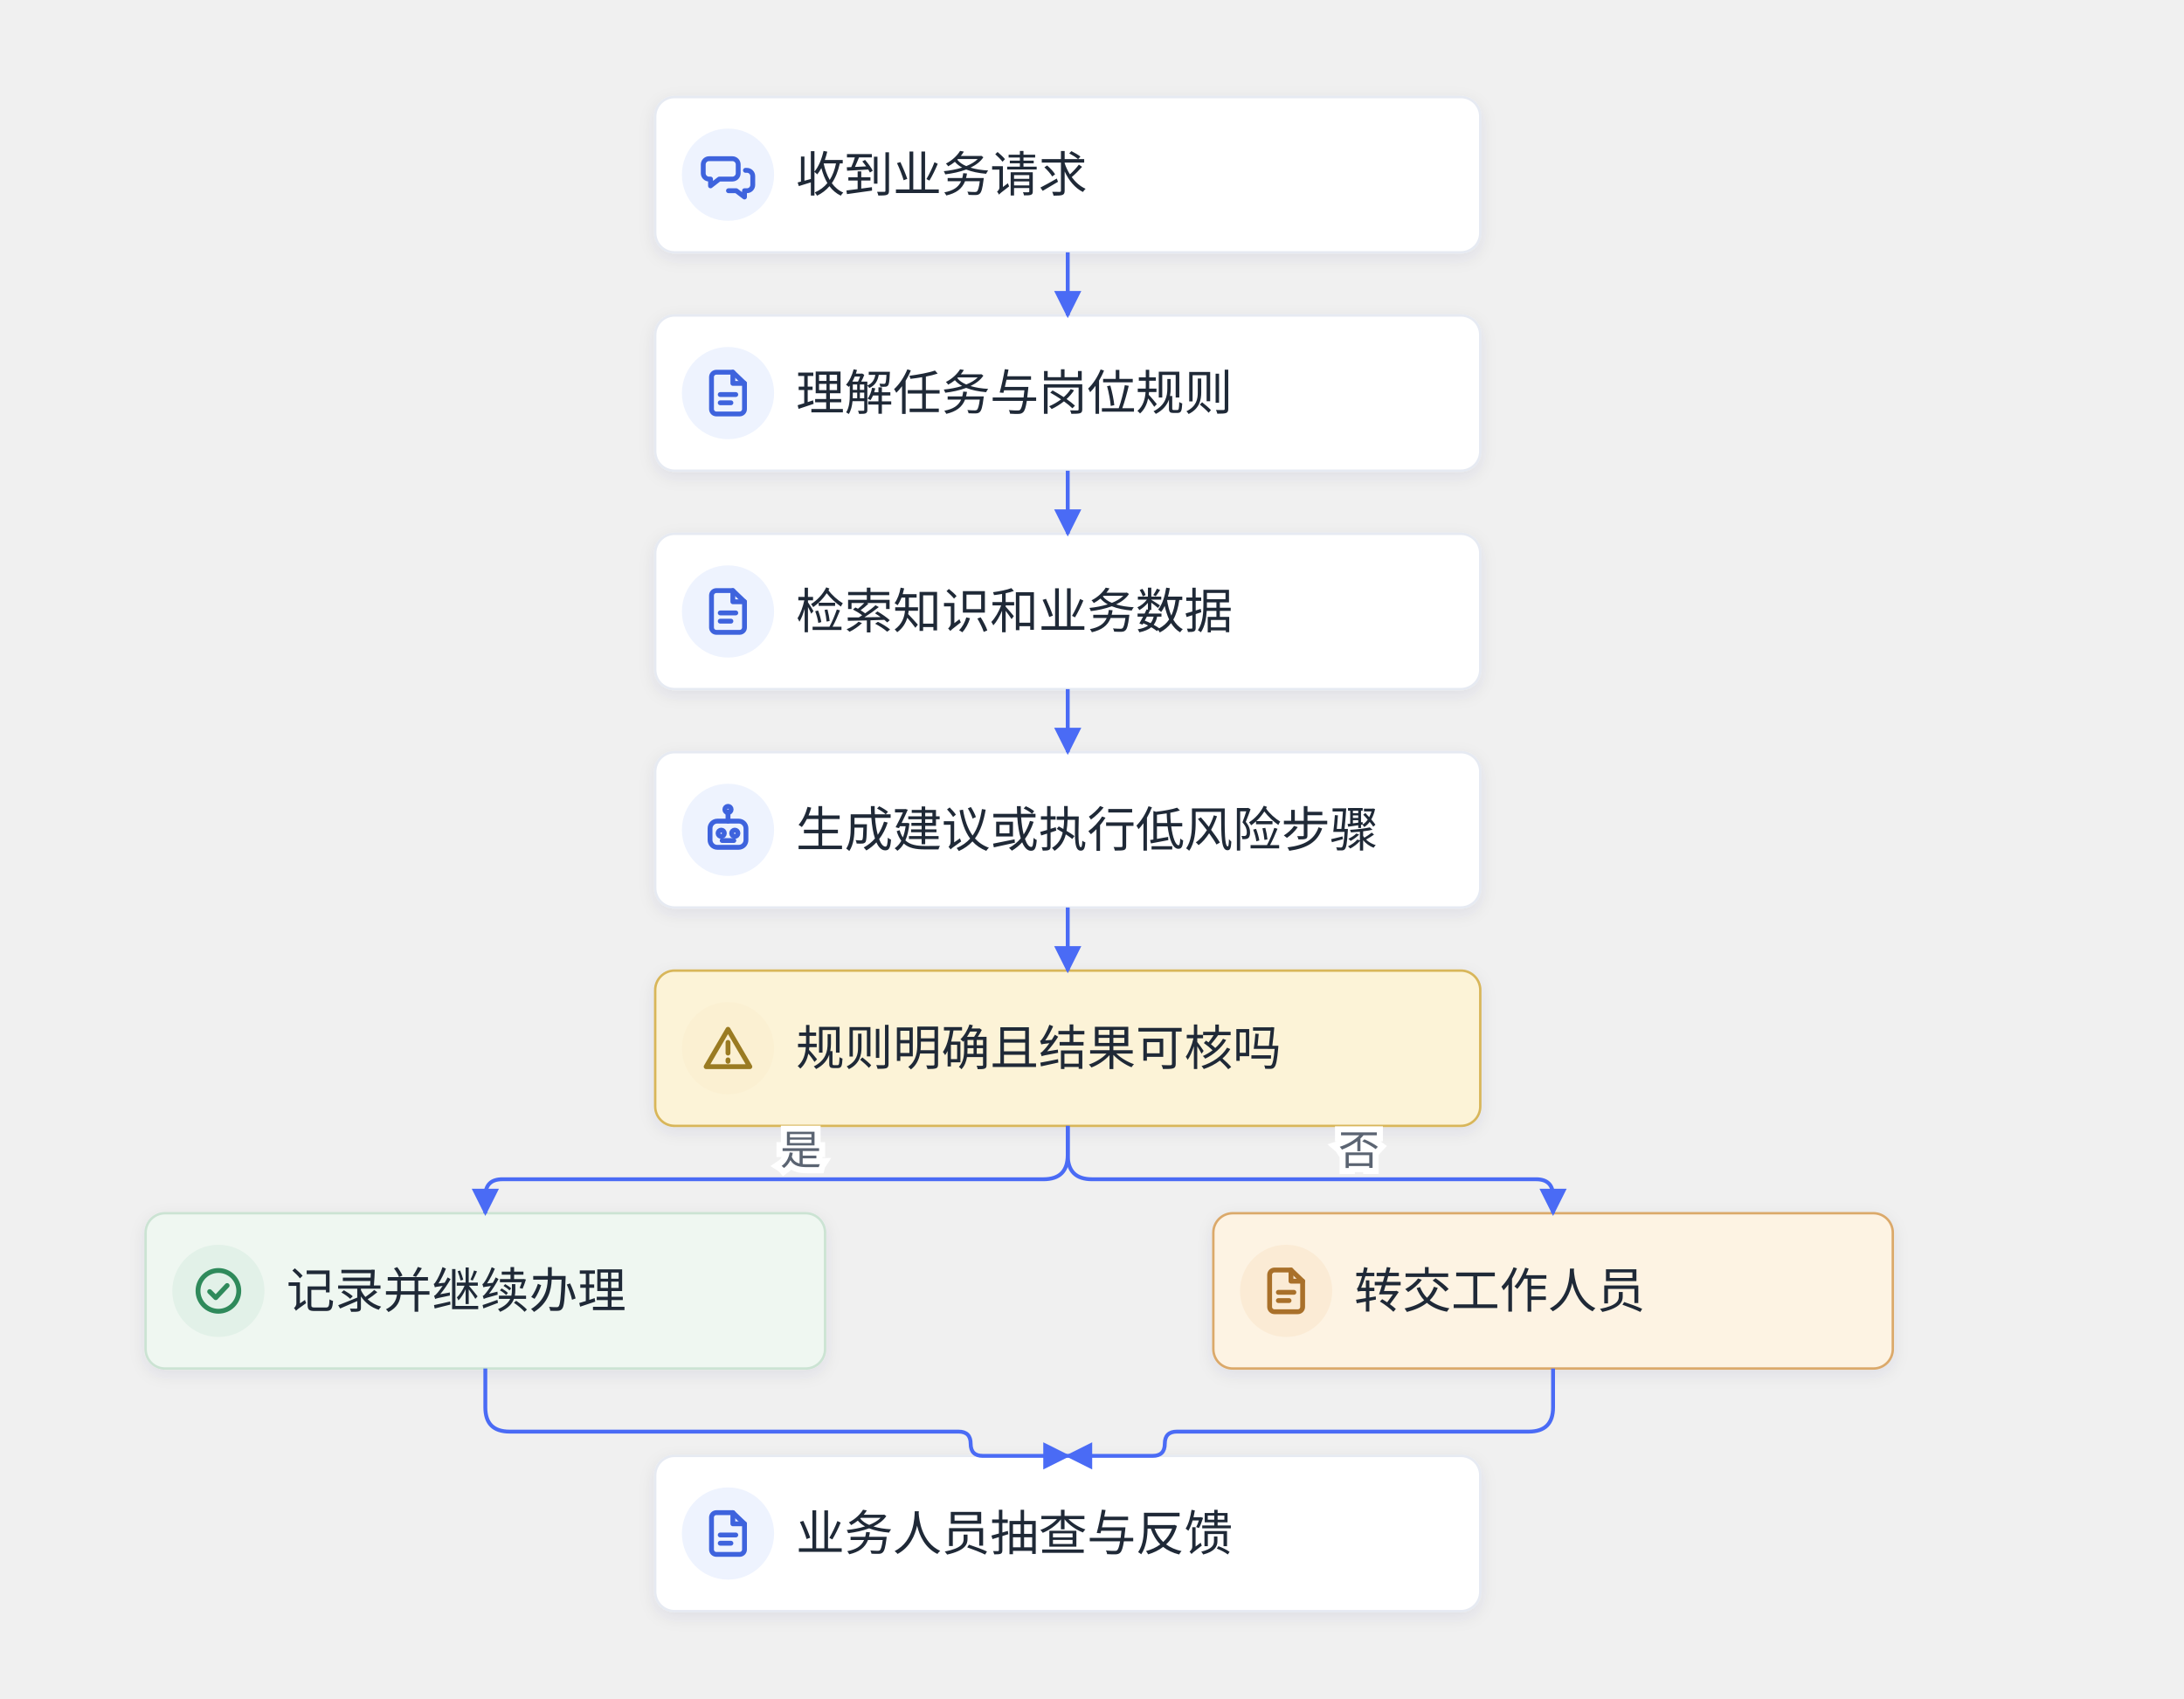
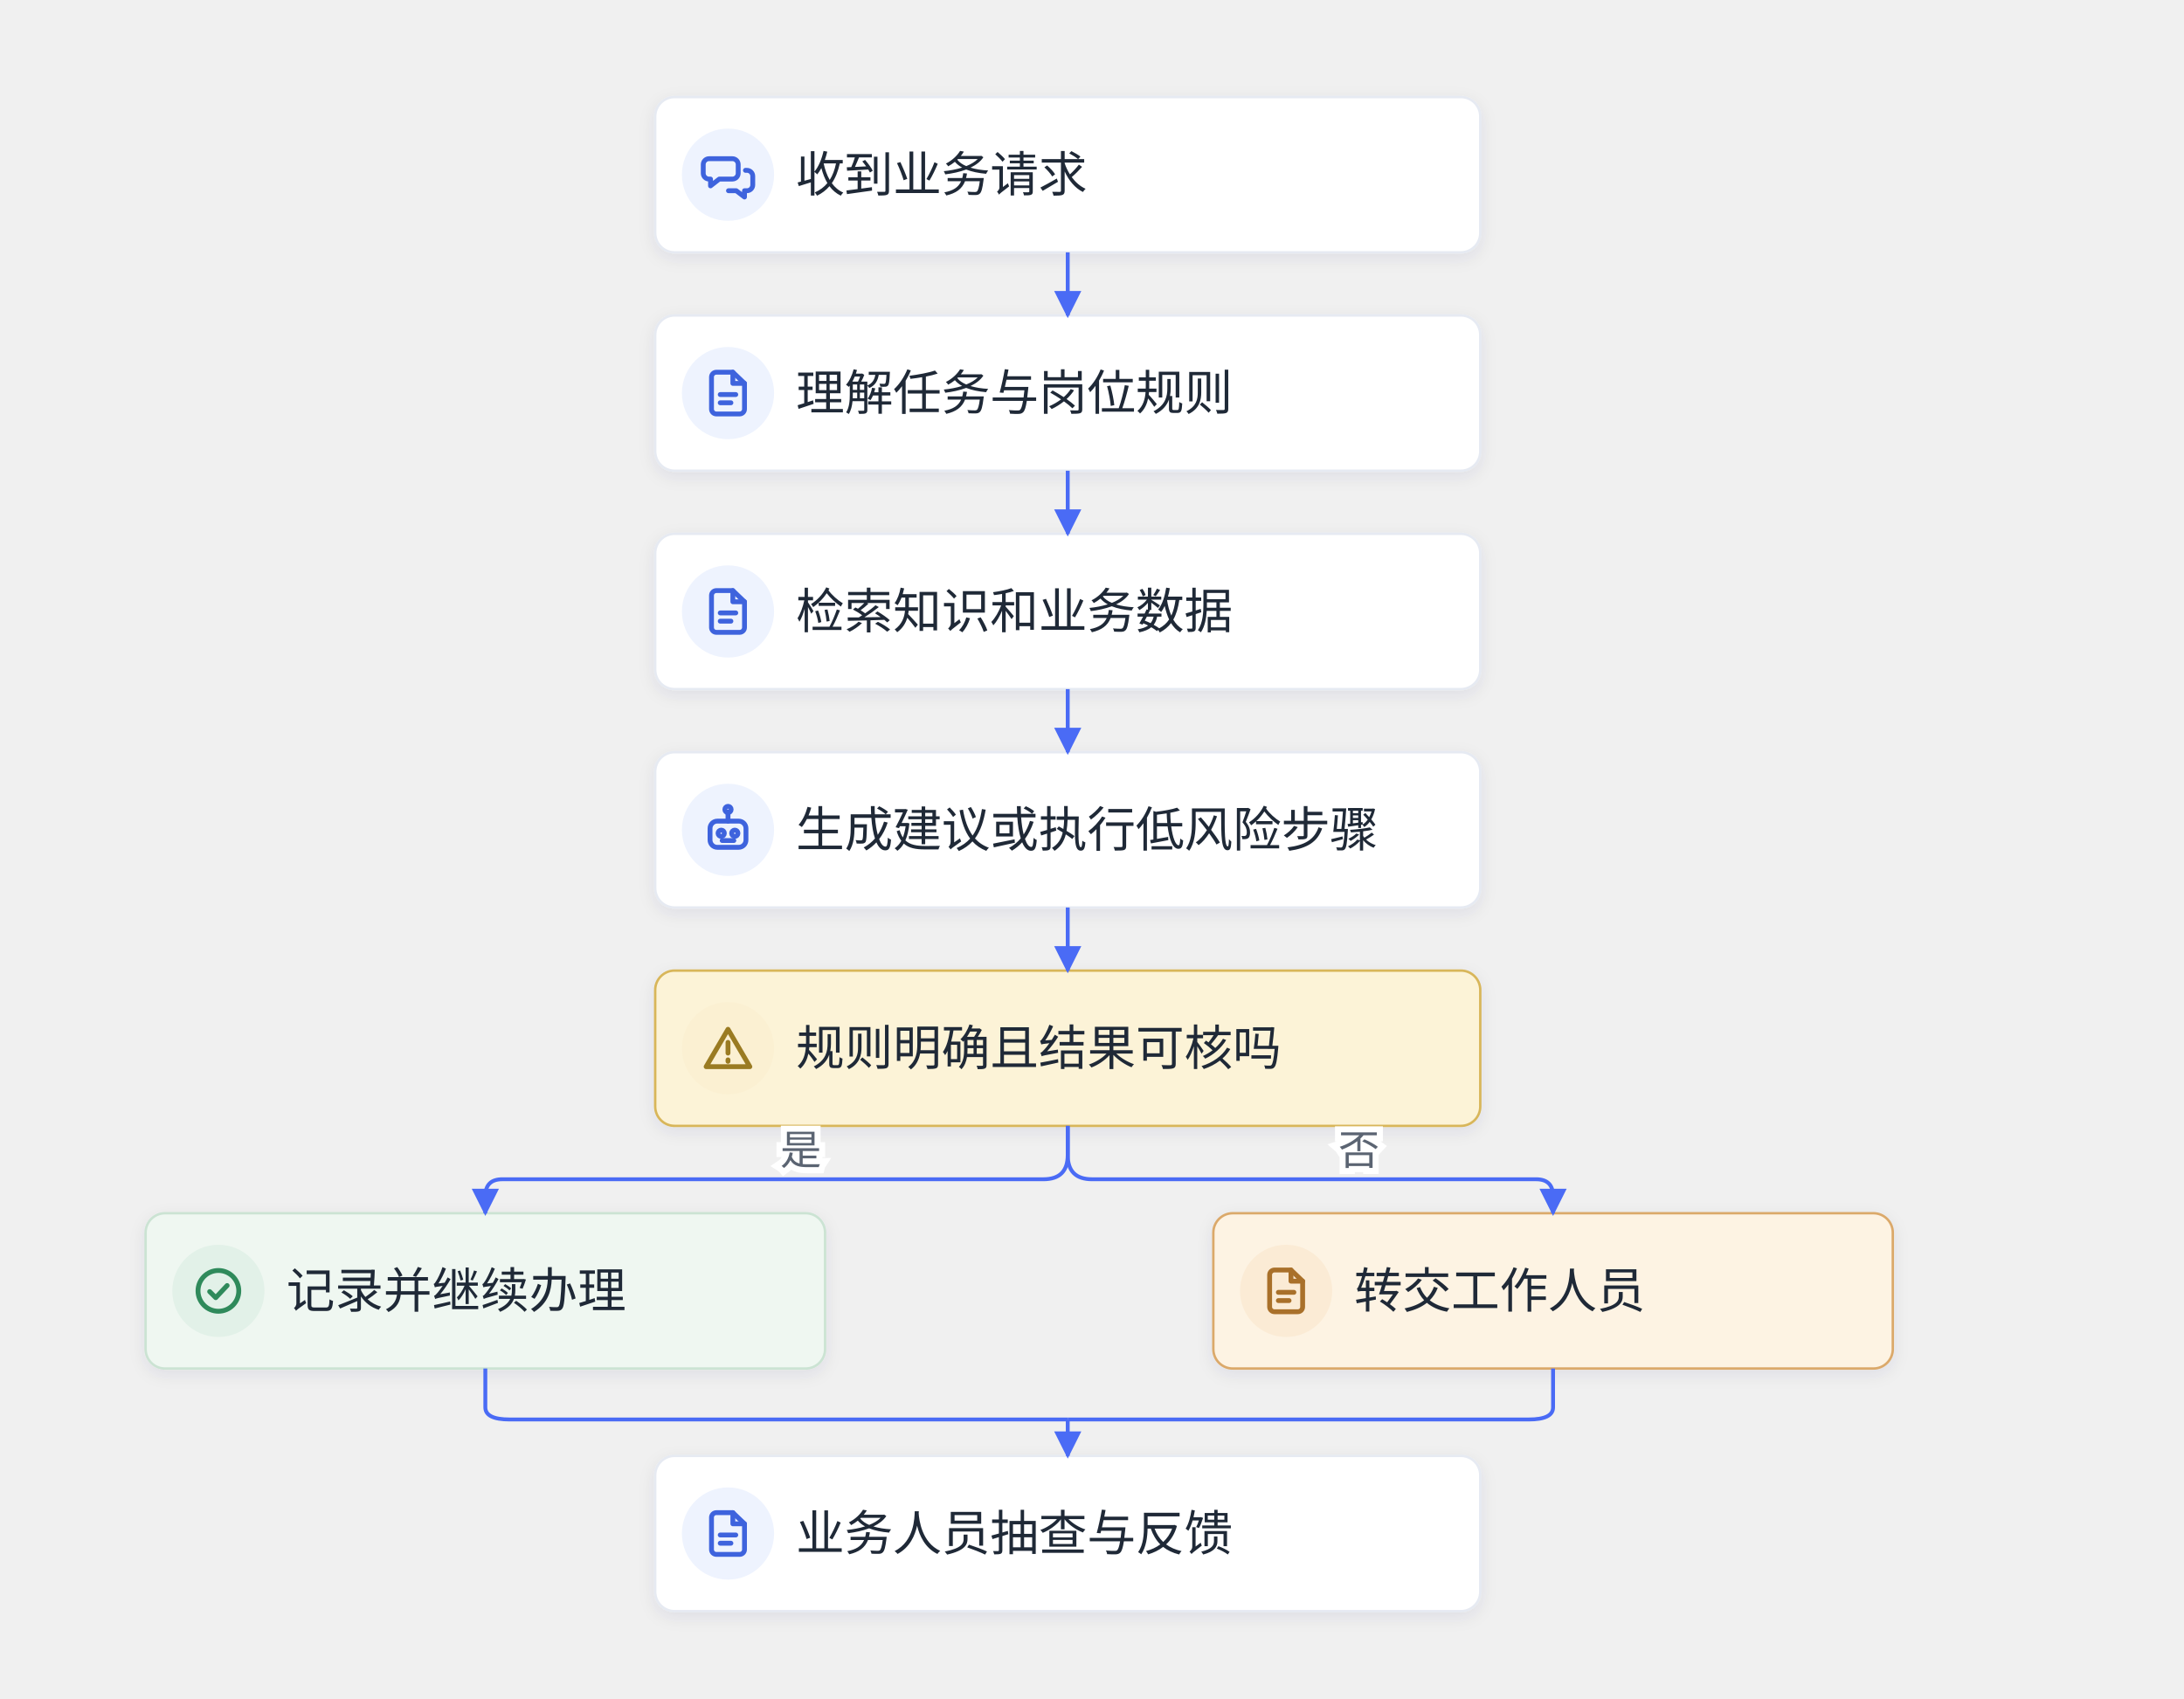
<svg xmlns="http://www.w3.org/2000/svg" viewBox="0 0 900 700" width="900" height="700" font-family="Microsoft YaHei, PingFang SC, Noto Sans SC, sans-serif">
  <defs>
    <filter id="cardShadow" x="-20%" y="-20%" width="140%" height="150%">
      <feDropShadow dx="0" dy="2" stdDeviation="3.2" flood-color="#1B2A5B" flood-opacity="0.08" />
    </filter>
    <marker id="ia" viewBox="0 0 10 10" refX="9" refY="5" markerWidth="7" markerHeight="7" orient="auto-start-reverse">
      <path d="M0,0 L10,5 L0,10 z" fill="#4A6BF5" />
    </marker>
  </defs>
  <rect x="270" y="40" width="340" height="64" rx="8" fill="#FFFFFF" stroke="#E6EAF2" stroke-width="1" filter="url(#cardShadow)" />
  <circle cx="300" cy="72" r="19" fill="#EEF3FE" />
  <g transform="translate(288,60) scale(1)" fill="none" stroke="#3E63DD" stroke-width="2" stroke-linecap="round" stroke-linejoin="round" vector-effect="non-scaling-stroke">
    <path d="M4.2 5.4h9.6a2.4 2.4 0 0 1 2.4 2.4v3.6a2.4 2.4 0 0 1-2.4 2.4H8.4l-3.6 2.8v-2.8H4.2A2.4 2.4 0 0 1 1.8 11.4V7.8a2.4 2.4 0 0 1 2.4-2.4z" />
    <path d="M19.2 10.2h.6a2.4 2.4 0 0 1 2.4 2.4v3.6a2.4 2.4 0 0 1-2.4 2.4h-1v2.6l-3.4-2.6h-3.2" />
  </g>
  <text x="328" y="72" dominant-baseline="middle" font-size="20" fill="#1F2937">收到业务请求</text>
  <rect x="270" y="130" width="340" height="64" rx="8" fill="#FFFFFF" stroke="#E6EAF2" stroke-width="1" filter="url(#cardShadow)" />
  <circle cx="300" cy="162" r="19" fill="#EEF3FE" />
  <g transform="translate(288,150) scale(1)" fill="none" stroke="#3E63DD" stroke-width="2" stroke-linecap="round" stroke-linejoin="round" vector-effect="non-scaling-stroke">
    <path d="M14 3.4H7.2a2 2 0 0 0-2 2v13.2a2 2 0 0 0 2 2h9.6a2 2 0 0 0 2-2V8z" />
    <path d="M14 3.4V8h4.8" />
    <path d="M8.8 12.6h6.4M8.8 16h4.4" />
  </g>
  <text x="328" y="162" dominant-baseline="middle" font-size="20" fill="#1F2937">理解任务与岗位规则</text>
  <rect x="270" y="220" width="340" height="64" rx="8" fill="#FFFFFF" stroke="#E6EAF2" stroke-width="1" filter="url(#cardShadow)" />
  <circle cx="300" cy="252" r="19" fill="#EEF3FE" />
  <g transform="translate(288,240) scale(1)" fill="none" stroke="#3E63DD" stroke-width="2" stroke-linecap="round" stroke-linejoin="round" vector-effect="non-scaling-stroke">
    <path d="M14 3.4H7.2a2 2 0 0 0-2 2v13.2a2 2 0 0 0 2 2h9.6a2 2 0 0 0 2-2V8z" />
    <path d="M14 3.4V8h4.8" />
    <path d="M8.8 12.6h6.4M8.8 16h4.4" />
  </g>
  <text x="328" y="252" dominant-baseline="middle" font-size="20" fill="#1F2937">检索知识和业务数据</text>
  <rect x="270" y="310" width="340" height="64" rx="8" fill="#FFFFFF" stroke="#E6EAF2" stroke-width="1" filter="url(#cardShadow)" />
  <circle cx="300" cy="342" r="19" fill="#EEF3FE" />
  <g transform="translate(288,330) scale(1)" fill="none" stroke="#3E63DD" stroke-width="2" stroke-linecap="round" stroke-linejoin="round" vector-effect="non-scaling-stroke">
    <rect x="4.6" y="8.4" width="14.8" height="10.8" rx="3" />
    <path d="M12 4.6v3.8" />
    <circle cx="12" cy="3.6" r="1.3" />
    <circle cx="9.2" cy="13.4" r="1.3" />
    <circle cx="14.8" cy="13.4" r="1.3" />
    <path d="M9.6 16.4h4.8" />
  </g>
  <text x="328" y="342" dominant-baseline="middle" font-size="20" fill="#1F2937">生成建议或执行低风险步骤</text>
  <rect x="270" y="400" width="340" height="64" rx="8" fill="#FCF3D7" stroke="#D8B65A" stroke-width="1" filter="url(#cardShadow)" />
  <circle cx="300" cy="432" r="19" fill="#FBF0D2" />
  <g transform="translate(288,420) scale(1)" fill="none" stroke="#9A7B22" stroke-width="2" stroke-linecap="round" stroke-linejoin="round" vector-effect="non-scaling-stroke">
    <path d="M12 4.2 21 19.6H3z" />
    <path d="M12 9.6v4.4M12 16.8v.6" />
  </g>
  <text x="328" y="432" dominant-baseline="middle" font-size="20" fill="#1F2937">规则明确且结果可核吗</text>
  <rect x="60" y="500" width="280" height="64" rx="8" fill="#EFF7F1" stroke="#CBE3D3" stroke-width="1" filter="url(#cardShadow)" />
  <circle cx="90" cy="532" r="19" fill="#E2F1E8" />
  <g transform="translate(78,520) scale(1)" fill="none" stroke="#2F8A5B" stroke-width="2" stroke-linecap="round" stroke-linejoin="round" vector-effect="non-scaling-stroke">
    <circle cx="12" cy="12" r="8.4" />
    <path d="M8.4 12.3l2.5 2.5 4.7-5" />
  </g>
  <text x="118" y="532" dominant-baseline="middle" font-size="20" fill="#1F2937">记录并继续办理</text>
  <rect x="500" y="500" width="280" height="64" rx="8" fill="#FDF3E3" stroke="#DBA96B" stroke-width="1" filter="url(#cardShadow)" />
  <circle cx="530" cy="532" r="19" fill="#FBEBD5" />
  <g transform="translate(518,520) scale(1)" fill="none" stroke="#A9702A" stroke-width="2" stroke-linecap="round" stroke-linejoin="round" vector-effect="non-scaling-stroke">
    <path d="M14 3.4H7.2a2 2 0 0 0-2 2v13.2a2 2 0 0 0 2 2h9.6a2 2 0 0 0 2-2V8z" />
    <path d="M14 3.4V8h4.8" />
    <path d="M8.8 12.6h6.4M8.8 16h4.4" />
  </g>
  <text x="558" y="532" dominant-baseline="middle" font-size="20" fill="#1F2937">转交工作人员</text>
  <rect x="270" y="600" width="340" height="64" rx="8" fill="#FFFFFF" stroke="#E6EAF2" stroke-width="1" filter="url(#cardShadow)" />
  <circle cx="300" cy="632" r="19" fill="#EEF3FE" />
  <g transform="translate(288,620) scale(1)" fill="none" stroke="#3E63DD" stroke-width="2" stroke-linecap="round" stroke-linejoin="round" vector-effect="non-scaling-stroke">
    <path d="M14 3.4H7.2a2 2 0 0 0-2 2v13.2a2 2 0 0 0 2 2h9.6a2 2 0 0 0 2-2V8z" />
    <path d="M14 3.4V8h4.8" />
    <path d="M8.8 12.6h6.4M8.8 16h4.4" />
  </g>
  <text x="328" y="632" dominant-baseline="middle" font-size="20" fill="#1F2937">业务人员抽查与反馈</text>
  <path d="M440,104 L440,130" fill="none" stroke="#4A6BF5" stroke-width="1.6" marker-end="url(#ia)" />
  <path d="M440,194 L440,220" fill="none" stroke="#4A6BF5" stroke-width="1.6" marker-end="url(#ia)" />
  <path d="M440,284 L440,310" fill="none" stroke="#4A6BF5" stroke-width="1.6" marker-end="url(#ia)" />
  <path d="M440,374 L440,400" fill="none" stroke="#4A6BF5" stroke-width="1.6" marker-end="url(#ia)" />
  <path d="M440,464 L440,476 Q440,486 430,486 L207,486 Q200,486 200,493 L200,500" fill="none" stroke="#4A6BF5" stroke-width="1.6" marker-end="url(#ia)" />
  <text x="330" y="480" text-anchor="middle" font-size="17" fill="#5B6472" stroke="#fff" stroke-width="5" paint-order="stroke">是</text>
  <path d="M440,464 L440,476 Q440,486 450,486 L633,486 Q640,486 640,493 L640,500" fill="none" stroke="#4A6BF5" stroke-width="1.6" marker-end="url(#ia)" />
  <text x="560" y="480" text-anchor="middle" font-size="17" fill="#5B6472" stroke="#fff" stroke-width="5" paint-order="stroke">否</text>
-   <path d="M200,564 L200,580 Q200,590 210,590 L395,590 Q400,590 400,595 L400,595 Q400,600 405,600 L440,600" fill="none" stroke="#4A6BF5" stroke-width="1.6" marker-end="url(#ia)" />
-   <path d="M640,564 L640,580 Q640,590 630,590 L485,590 Q480,590 480,595 L480,595 Q480,600 475,600 L440,600" fill="none" stroke="#4A6BF5" stroke-width="1.6" marker-end="url(#ia)" />
+   <path d="M200,564 L200,580 Q200,585 210,585 L440,585" fill="none" stroke="#4A6BF5" stroke-width="1.6" />
+   <path d="M640,564 L640,580 Q640,585 630,585 L440,585" fill="none" stroke="#4A6BF5" stroke-width="1.6" />
+   <path d="M440,585 L440,600" fill="none" stroke="#4A6BF5" stroke-width="1.6" marker-end="url(#ia)" />
</svg>
